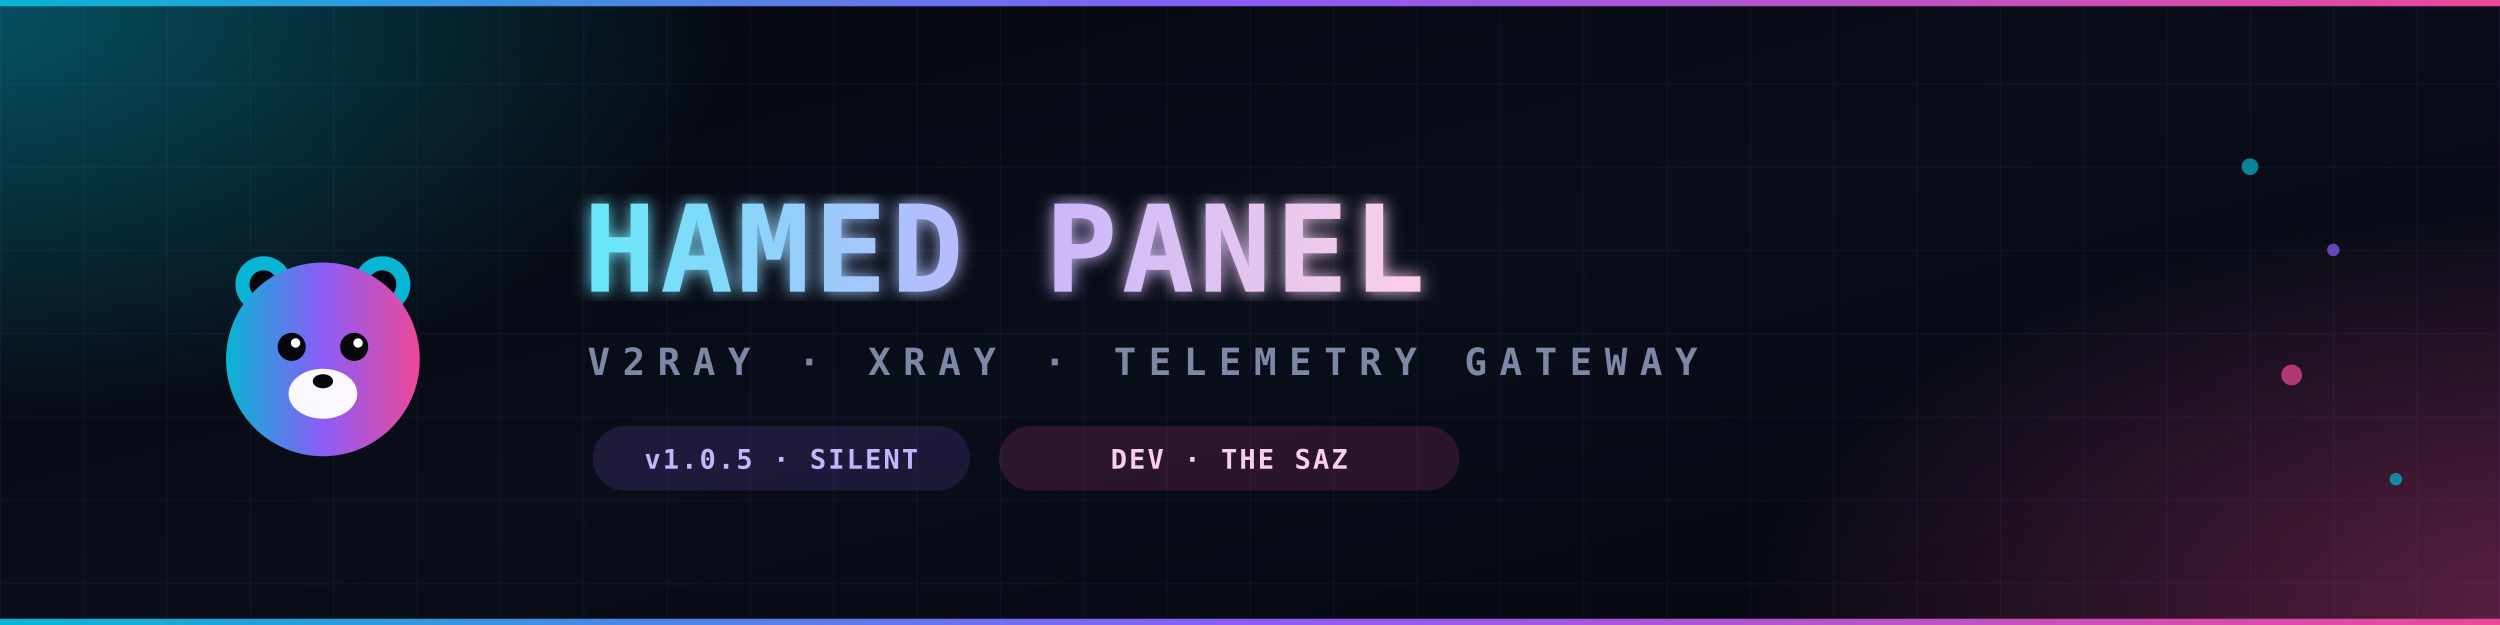
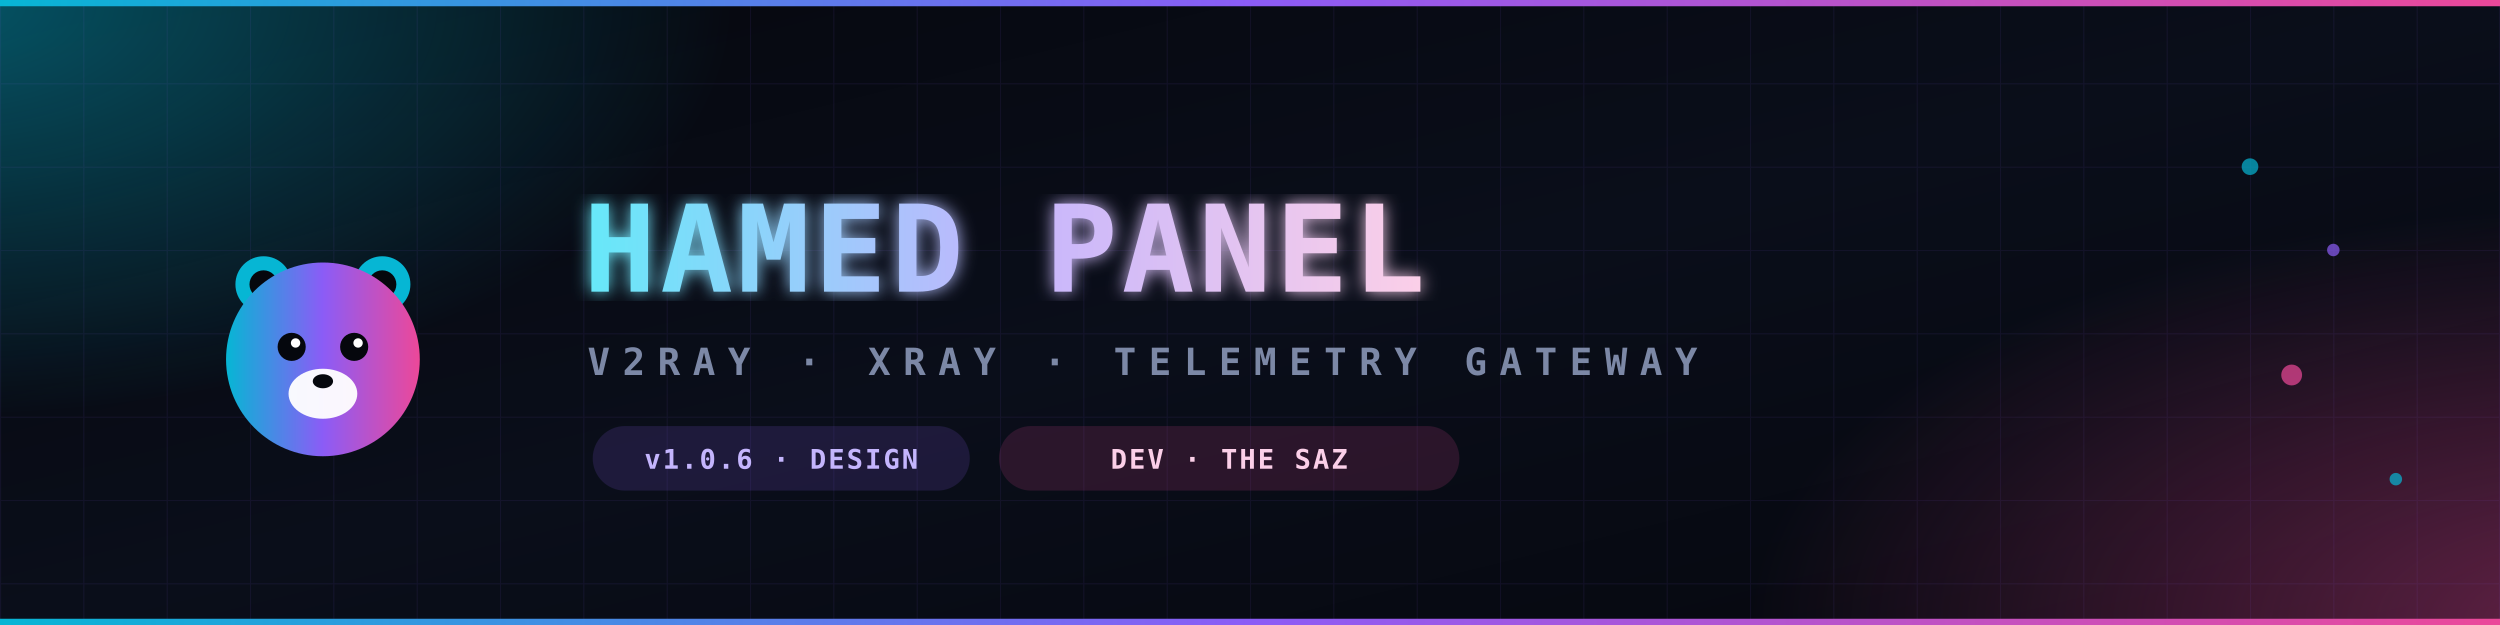
<svg xmlns="http://www.w3.org/2000/svg" viewBox="0 0 1200 300" width="1200" height="300">
  <defs>
    <linearGradient id="bg" x1="0%" y1="0%" x2="100%" y2="100%">
      <stop offset="0%" stop-color="#05070d" />
      <stop offset="50%" stop-color="#0a0e1a" />
      <stop offset="100%" stop-color="#05070d" />
    </linearGradient>
    <linearGradient id="grad1" x1="0%" y1="0%" x2="100%" y2="0%">
      <stop offset="0%" stop-color="#06b6d4" />
      <stop offset="50%" stop-color="#8b5cf6" />
      <stop offset="100%" stop-color="#ec4899" />
    </linearGradient>
    <linearGradient id="gradText" x1="0%" y1="0%" x2="100%" y2="0%">
      <stop offset="0%" stop-color="#67e8f9" />
      <stop offset="50%" stop-color="#c4b5fd" />
      <stop offset="100%" stop-color="#fbcfe8" />
    </linearGradient>
    <radialGradient id="orb1" cx="20%" cy="30%" r="50%">
      <stop offset="0%" stop-color="#06b6d4" stop-opacity="0.45" />
      <stop offset="100%" stop-color="#06b6d4" stop-opacity="0" />
    </radialGradient>
    <radialGradient id="orb2" cx="80%" cy="70%" r="50%">
      <stop offset="0%" stop-color="#ec4899" stop-opacity="0.4" />
      <stop offset="100%" stop-color="#ec4899" stop-opacity="0" />
    </radialGradient>
    <filter id="glow">
      <feGaussianBlur stdDeviation="4" result="blur" />
      <feMerge>
        <feMergeNode in="blur" />
        <feMergeNode in="SourceGraphic" />
      </feMerge>
    </filter>
  </defs>
  <rect width="1200" height="300" fill="url(#bg)" />
  <ellipse cx="200" cy="80" rx="380" ry="200" fill="url(#orb1)" />
  <ellipse cx="1000" cy="220" rx="400" ry="200" fill="url(#orb2)" />
  <g opacity="0.08" stroke="#8b5cf6" stroke-width="1" fill="none">
    <pattern id="grid" width="40" height="40" patternUnits="userSpaceOnUse">
      <path d="M 40 0 L 0 0 0 40" />
    </pattern>
    <rect width="1200" height="300" fill="url(#grid)" />
  </g>
  <rect x="0" y="0" width="1200" height="3" fill="url(#grad1)" />
  <g transform="translate(80, 90) scale(0.75)">
    <circle cx="62" cy="62" r="18" fill="#06b6d4" />
    <circle cx="138" cy="62" r="18" fill="#06b6d4" />
    <circle cx="62" cy="62" r="9" fill="#05070d" />
    <circle cx="138" cy="62" r="9" fill="#05070d" />
    <ellipse cx="100" cy="110" rx="62" ry="62" fill="url(#grad1)" />
    <circle cx="80" cy="102" r="9" fill="#05070d" />
    <circle cx="120" cy="102" r="9" fill="#05070d" />
    <circle cx="82.5" cy="99.5" r="3" fill="#ffffff" />
    <circle cx="122.5" cy="99.5" r="3" fill="#ffffff" />
    <ellipse cx="100" cy="132" rx="22" ry="16" fill="#ffffff" opacity="0.95" />
    <ellipse cx="100" cy="124" rx="6.5" ry="4.5" fill="#05070d" />
  </g>
  <text x="280" y="140" font-family="JetBrains Mono, Consolas, monospace" font-size="58" font-weight="900" fill="url(#gradText)" filter="url(#glow)" letter-spacing="2">HAMED PANEL</text>
  <text x="282" y="180" font-family="JetBrains Mono, Consolas, monospace" font-size="18" font-weight="600" fill="#7c88a6" letter-spacing="6">V2RAY · XRAY · TELEMETRY GATEWAY</text>
  <g transform="translate(285, 205)">
    <rect x="0" y="0" width="180" height="30" rx="15" fill="#8b5cf6" opacity="0.15" stroke="#8b5cf6" stroke-width="1" />
-     <text x="90" y="20" font-family="JetBrains Mono, monospace" font-size="13" font-weight="800" fill="#c4b5fd" text-anchor="middle" letter-spacing="1">v1.0.5 · SILENT</text>
+     <text x="90" y="20" font-family="JetBrains Mono, monospace" font-size="13" font-weight="800" fill="#c4b5fd" text-anchor="middle" letter-spacing="1">v1.0.6 · DESIGN</text>
  </g>
  <g transform="translate(480, 205)">
    <rect x="0" y="0" width="220" height="30" rx="15" fill="#ec4899" opacity="0.15" stroke="#ec4899" stroke-width="1" />
    <text x="110" y="20" font-family="JetBrains Mono, monospace" font-size="13" font-weight="800" fill="#fbcfe8" text-anchor="middle" letter-spacing="1">DEV · THE SAZ</text>
  </g>
  <g opacity="0.7">
    <circle cx="1080" cy="80" r="4" fill="#06b6d4" />
    <circle cx="1120" cy="120" r="3" fill="#8b5cf6" />
    <circle cx="1100" cy="180" r="5" fill="#ec4899" />
    <circle cx="1150" cy="230" r="3" fill="#06b6d4" />
  </g>
  <rect x="0" y="297" width="1200" height="3" fill="url(#grad1)" />
</svg>
